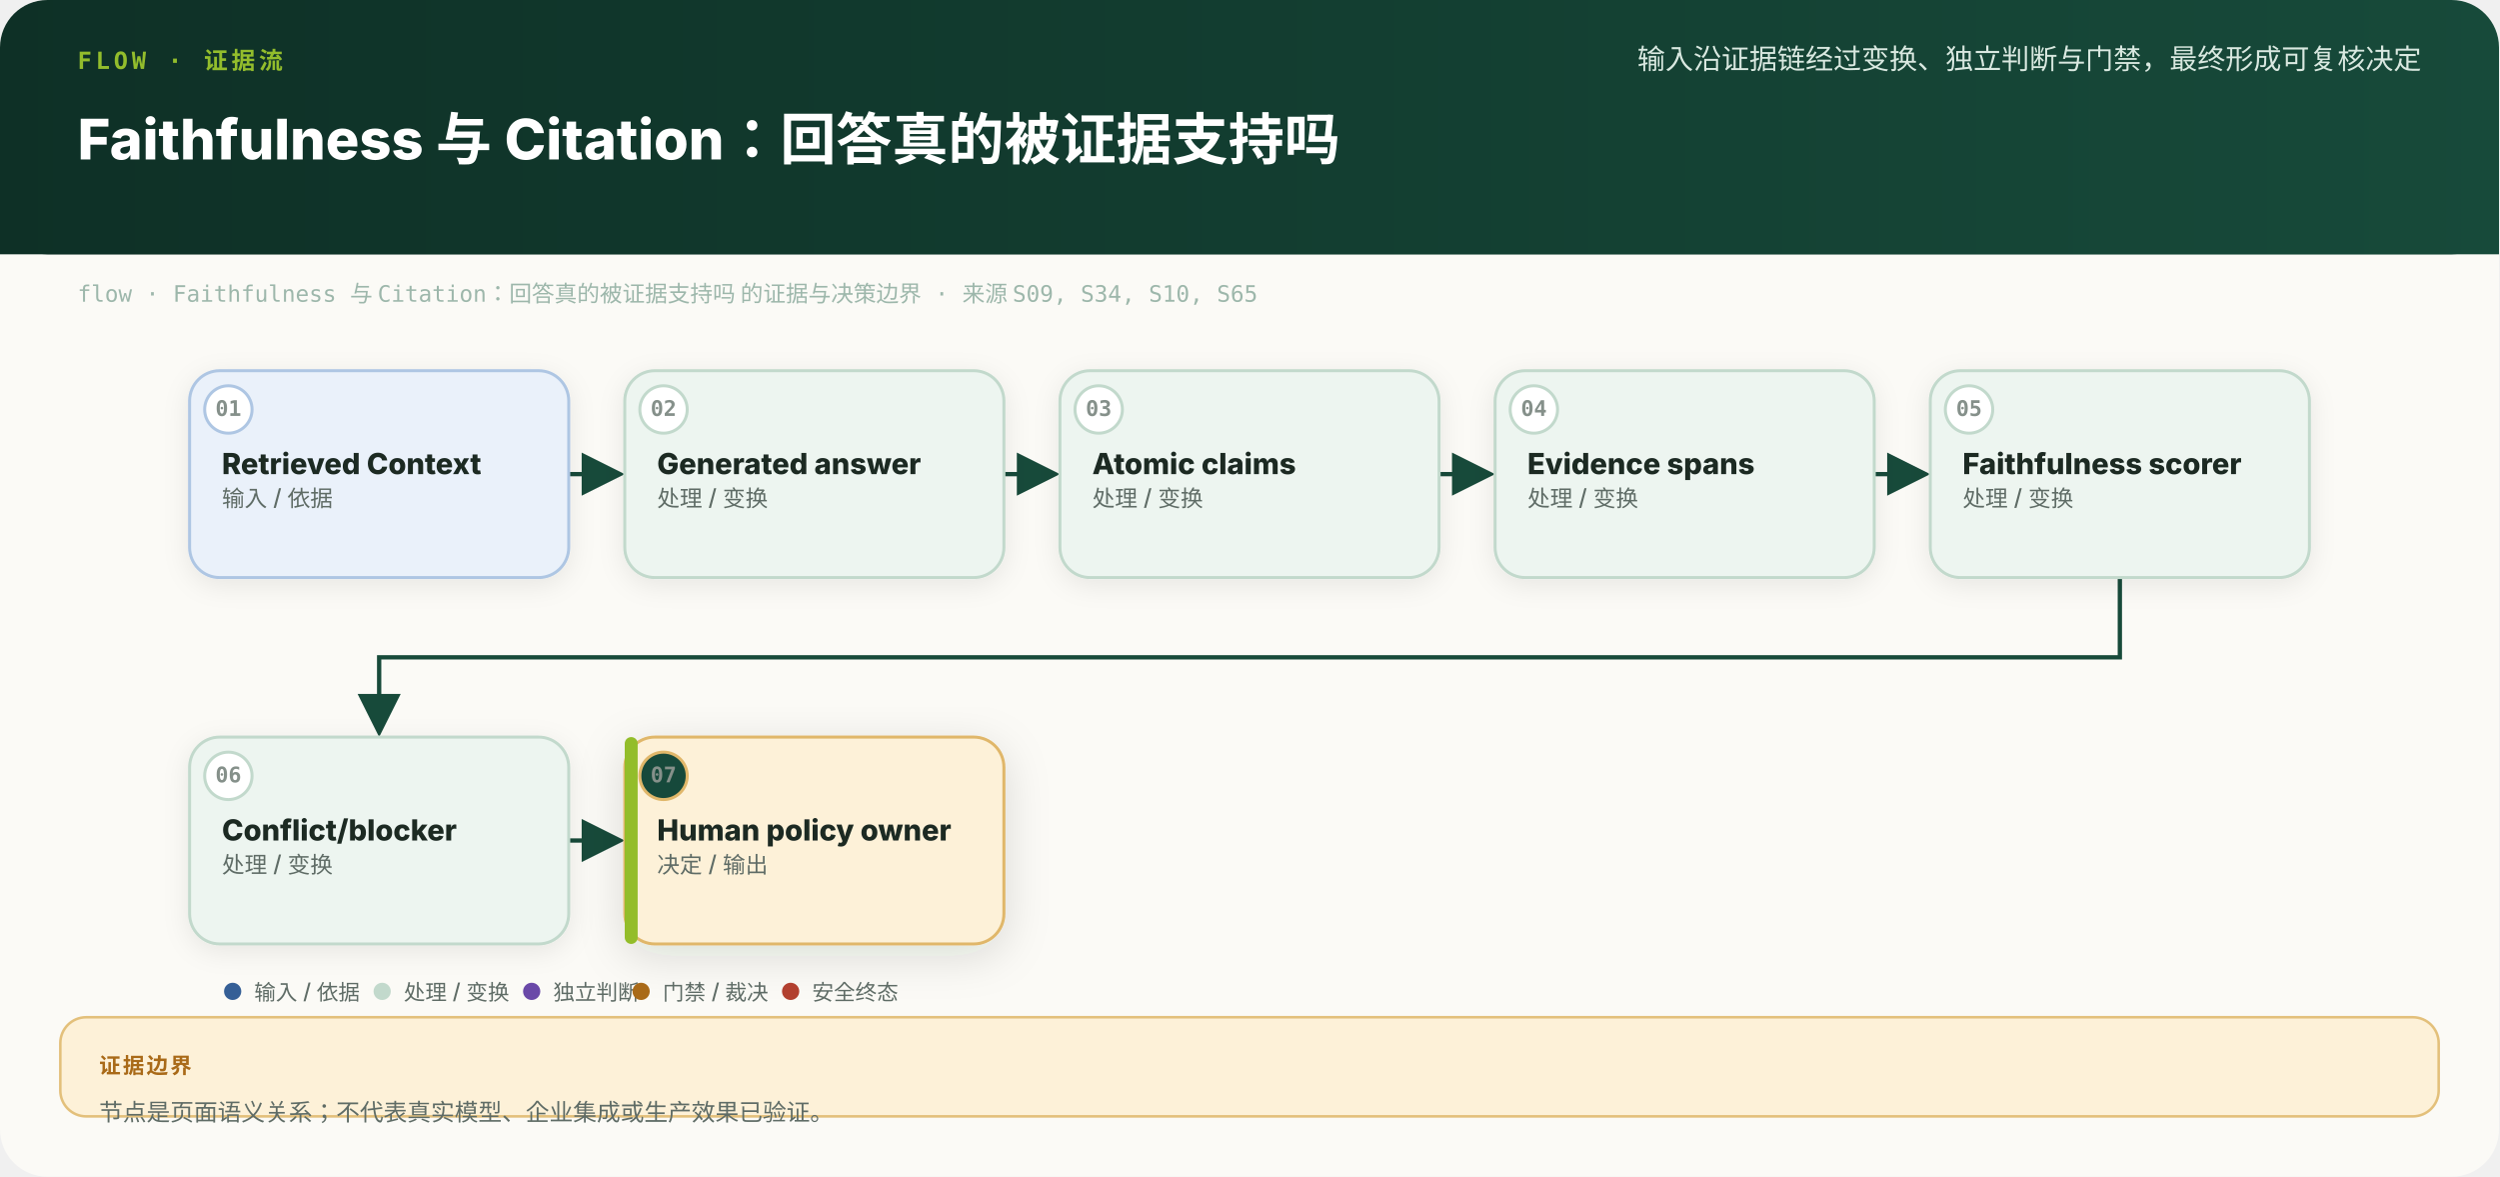
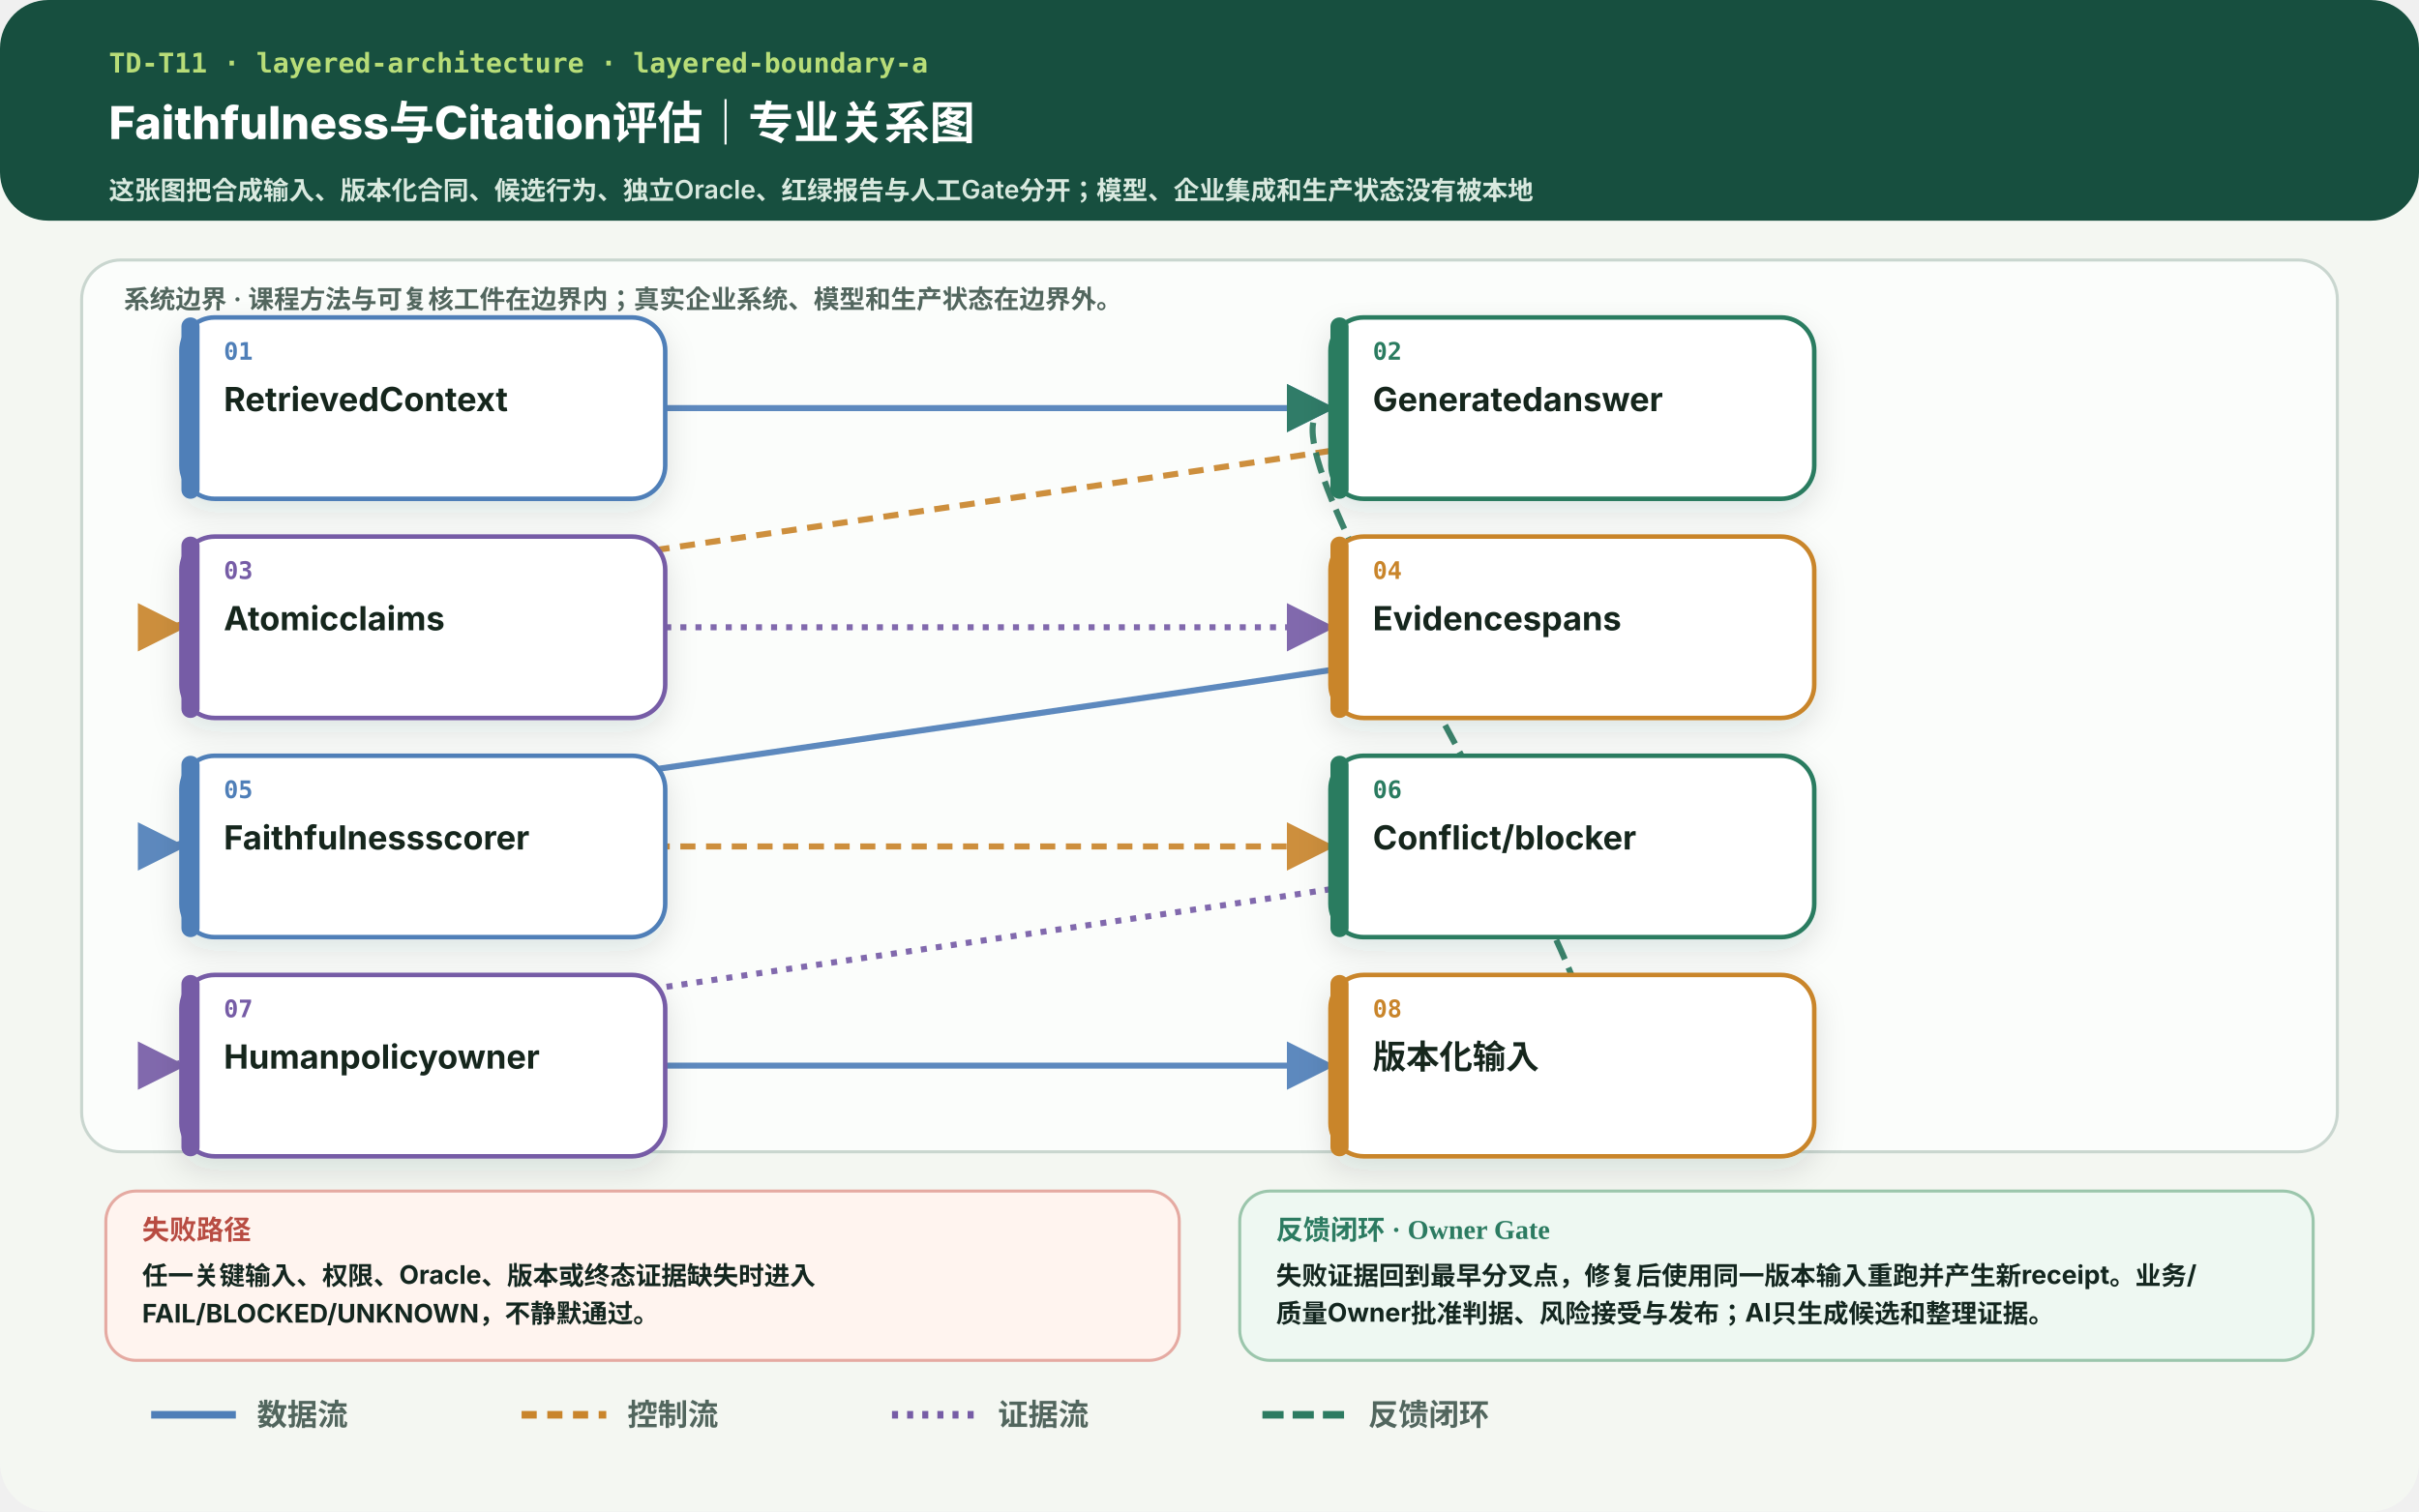
- <svg xmlns="http://www.w3.org/2000/svg" role="img" aria-labelledby="title desc" viewBox="0 0 1160 546" width="1160" height="546">
-   <linearGradient id="ds-header-grad" x1="0" y1="0" x2="1" y2="0">
-     <stop offset="0" stop-color="#0e3026" />
-     <stop offset="1" stop-color="#174a3a" />
-   </linearGradient>
+ <svg xmlns="http://www.w3.org/2000/svg" role="img" aria-labelledby="title desc" viewBox="0 0 1600 1000" width="1600" height="1000">
  <defs>
-     <filter id="ds-soft" x="-20%" y="-20%" width="140%" height="150%">
-       <feDropShadow dx="0" dy="3" stdDeviation="6" flood-color="#0e3026" flood-opacity="0.08" />
+     <filter id="shadow" x="-15%" y="-15%" width="130%" height="140%">
+       <feDropShadow dx="0" dy="8" stdDeviation="10" flood-color="#173f32" flood-opacity="0.12" />
    </filter>
-     <filter id="ds-strong" x="-20%" y="-20%" width="140%" height="150%">
-       <feDropShadow dx="0" dy="5" stdDeviation="10" flood-color="#0e3026" flood-opacity="0.13" />
-     </filter>
-     <marker id="ds-arw-forest" markerWidth="10" markerHeight="10" refX="8" refY="5" orient="auto">
-       <path d="M0 0 L10 5 L0 10 z" fill="#174a3a" />
+     <marker id="arrow-data" viewBox="0 0 10 10" refX="9" refY="5" markerWidth="8" markerHeight="8" orient="auto-start-reverse">
+       <path d="M 0 0 L 10 5 L 0 10 z" fill="#4f7fb8" />
    </marker>
-     <marker id="ds-arw-amber" markerWidth="10" markerHeight="10" refX="8" refY="5" orient="auto">
-       <path d="M0 0 L10 5 L0 10 z" fill="#a96a18" />
+     <marker id="arrow-control" viewBox="0 0 10 10" refX="9" refY="5" markerWidth="8" markerHeight="8" orient="auto-start-reverse">
+       <path d="M 0 0 L 10 5 L 0 10 z" fill="#c9852c" />
    </marker>
-     <marker id="ds-arw-red" markerWidth="10" markerHeight="10" refX="8" refY="5" orient="auto">
-       <path d="M0 0 L10 5 L0 10 z" fill="#b2402f" />
+     <marker id="arrow-evidence" viewBox="0 0 10 10" refX="9" refY="5" markerWidth="8" markerHeight="8" orient="auto-start-reverse">
+       <path d="M 0 0 L 10 5 L 0 10 z" fill="#765ca6" />
    </marker>
-     <marker id="ds-arw-soft" markerWidth="10" markerHeight="10" refX="8" refY="5" orient="auto">
-       <path d="M0 0 L10 5 L0 10 z" fill="#85908a" />
+     <marker id="arrow-feedback" viewBox="0 0 10 10" refX="9" refY="5" markerWidth="8" markerHeight="8" orient="auto-start-reverse">
+       <path d="M 0 0 L 10 5 L 0 10 z" fill="#2c7b61" />
    </marker>
  </defs>
-   <style>
-     .ds-bg{fill:#fbfaf6}
-     .ds-header{fill:url(#ds-header-grad)}
-     .ds-eyebrow{font:700 11px ui-monospace,SFMono-Regular,Menlo,Consolas,monospace;letter-spacing:.16em;fill:#93bd2c}
-     .ds-title{font:800 26px -apple-system,BlinkMacSystemFont,"Segoe UI","PingFang SC","Hiragino Sans GB","Microsoft YaHei",sans-serif;fill:#ffffff}
-     .ds-subtitle{font:500 13px -apple-system,BlinkMacSystemFont,"Segoe UI","PingFang SC","Hiragino Sans GB","Microsoft YaHei",sans-serif;fill:#d9e8e0}
-     .ds-source{font:500 10.5px ui-monospace,SFMono-Regular,Menlo,Consolas,monospace;fill:#9db7ab}
-     .ds-section{font:800 11px ui-monospace,SFMono-Regular,Menlo,Consolas,monospace;letter-spacing:.12em;fill:#174a3a}
-     .ds-foot{font:500 11px -apple-system,BlinkMacSystemFont,"Segoe UI","PingFang SC","Hiragino Sans GB","Microsoft YaHei",sans-serif;fill:#5f6c66}
-     .ds-footbadge{font:800 10px ui-monospace,SFMono-Regular,Menlo,Consolas,monospace;letter-spacing:.1em;fill:#a96a18}
-     .ds-node rect{stroke-width:1.4}
-     .ds-node-title{font:800 13.5px -apple-system,BlinkMacSystemFont,"Segoe UI","PingFang SC","Hiragino Sans GB","Microsoft YaHei",sans-serif;fill:#1c2924}
-     .ds-node-detail{font:500 10.5px -apple-system,BlinkMacSystemFont,"Segoe UI","PingFang SC","Hiragino Sans GB","Microsoft YaHei",sans-serif;fill:#5f6c66}
-     .ds-node-index{font:800 10px ui-monospace,SFMono-Regular,Menlo,Consolas,monospace;fill:#85908a}
-     .ds-edge{fill:none;stroke:#174a3a;stroke-width:2}
-     .ds-edge-label{font:600 9.5px -apple-system,BlinkMacSystemFont,"Segoe UI","PingFang SC","Hiragino Sans GB","Microsoft YaHei",sans-serif;fill:#5f6c66;paint-order:stroke;stroke:#fbfaf6;stroke-width:4px}
-     .ds-legend{font:500 10px -apple-system,BlinkMacSystemFont,"Segoe UI","PingFang SC","Hiragino Sans GB","Microsoft YaHei",sans-serif;fill:#5f6c66}
- </style>
-   <rect class="ds-bg" width="1160" height="546" rx="22" />
-   <rect class="ds-header" x="0" y="0" width="1160" height="118" rx="22" />
-   <rect class="ds-header" x="0" y="96" width="1160" height="22" />
-   <text class="ds-eyebrow" x="36" y="32">FLOW · 证据流</text>
-   <text class="ds-subtitle" x="1124" y="32" text-anchor="end">输入沿证据链经过变换、独立判断与门禁，最终形成可复核决定</text>
-   <text class="ds-title" x="36" y="74">Faithfulness 与 Citation：回答真的被证据支持吗</text>
-   <text class="ds-source" x="36" y="140">flow · Faithfulness 与 Citation：回答真的被证据支持吗 的证据与决策边界 · 来源 S09, S34, S10, S65</text>
-   <path d="M 264 220 L 286 220" fill="none" stroke="#174a3a" stroke-width="2" marker-end="url(#ds-arw-forest)" />
-   <path d="M 466 220 L 488 220" fill="none" stroke="#174a3a" stroke-width="2" marker-end="url(#ds-arw-forest)" />
-   <path d="M 668 220 L 690 220" fill="none" stroke="#174a3a" stroke-width="2" marker-end="url(#ds-arw-forest)" />
-   <path d="M 870 220 L 892 220" fill="none" stroke="#174a3a" stroke-width="2" marker-end="url(#ds-arw-forest)" />
-   <path d="M 984 268 V 305 H 176 V 338" fill="none" stroke="#174a3a" stroke-width="2" marker-end="url(#ds-arw-forest)" />
-   <path d="M 264 390 L 286 390" fill="none" stroke="#174a3a" stroke-width="2" marker-end="url(#ds-arw-forest)" />
-   <g class="ds-node" filter="url(#ds-soft)">
-     <rect x="88" y="172" width="176" height="96" rx="14" fill="#eaf1fa" stroke="#aec6e3" />
-     <circle cx="106" cy="190" r="11" fill="#ffffff" stroke="#aec6e3" stroke-width="1.4" />
-     <text class="ds-node-index" x="106" y="193" text-anchor="middle">01</text>
-     <text class="ds-node-title" x="103" y="220">Retrieved Context</text>
-     <text class="ds-node-detail" x="103" y="235">输入 / 依据</text>
+   <rect width="1600" height="1000" rx="32" fill="#f4f7f2" />
+   <rect x="0" y="0" width="1600" height="146" rx="32" fill="#174f3f" />
+   <text x="72" y="48" font-family="ui-monospace,SFMono-Regular,Menlo,monospace" font-size="18" font-weight="800" fill="#b8dd78">TD-T11 · layered-architecture · layered-boundary-a</text>
+   <text x="72" y="92" text-anchor="start" font-family="-apple-system,BlinkMacSystemFont,'Segoe UI','PingFang SC',sans-serif" font-size="30" font-weight="800" fill="#ffffff">Faithfulness与Citation评估｜专业关系图</text>
+   <text x="72" y="132" text-anchor="start" font-family="-apple-system,BlinkMacSystemFont,'Segoe UI','PingFang SC',sans-serif" font-size="17" font-weight="600" fill="#d9e9df">这张图把合成输入、版本化合同、候选行为、独立Oracle、红绿报告与人工Gate分开；模型、企业集成和生产状态没有被本地</text>
+   <rect x="54" y="172" width="1492" height="590" rx="26" fill="#fbfdfb" stroke="#c9d6cf" stroke-width="2" />
+   <text x="82" y="204" font-size="17" font-weight="800" fill="#52665e">系统边界 · 课程方法与可复核工件在边界内；真实企业系统、模型和生产状态在边界外。</text>
+   <path d="M 280 270 C 355 270, 805 270, 880 270" fill="none" stroke="#4f7fb8" stroke-width="4" stroke-dasharray="" marker-end="url(#arrow-data)" opacity="0.92" />
+   <path d="M 1040 270 C 1115 270, 45 415, 120 415" fill="none" stroke="#c9852c" stroke-width="4" stroke-dasharray="10 7" marker-end="url(#arrow-control)" opacity="0.92" />
+   <path d="M 280 415 C 355 415, 805 415, 880 415" fill="none" stroke="#765ca6" stroke-width="4" stroke-dasharray="4 6" marker-end="url(#arrow-evidence)" opacity="0.92" />
+   <path d="M 1040 415 C 1115 415, 45 560, 120 560" fill="none" stroke="#4f7fb8" stroke-width="4" stroke-dasharray="" marker-end="url(#arrow-data)" opacity="0.92" />
+   <path d="M 280 560 C 355 560, 805 560, 880 560" fill="none" stroke="#c9852c" stroke-width="4" stroke-dasharray="10 7" marker-end="url(#arrow-control)" opacity="0.92" />
+   <path d="M 1040 560 C 1115 560, 45 705, 120 705" fill="none" stroke="#765ca6" stroke-width="4" stroke-dasharray="4 6" marker-end="url(#arrow-evidence)" opacity="0.92" />
+   <path d="M 280 705 C 355 705, 805 705, 880 705" fill="none" stroke="#4f7fb8" stroke-width="4" stroke-dasharray="" marker-end="url(#arrow-data)" opacity="0.92" />
+   <path d="M 1040 705 C 1115 705, 805 270, 880 270" fill="none" stroke="#2c7b61" stroke-width="4" stroke-dasharray="14 6" marker-end="url(#arrow-feedback)" opacity="0.92" />
+   <g filter="url(#shadow)">
+     <rect x="120" y="210" width="320" height="120" rx="22" fill="#ffffff" stroke="#4f7fb8" stroke-width="3" />
+     <rect x="120" y="210" width="12" height="120" rx="6" fill="#4f7fb8" />
+     <text x="148" y="238" font-family="ui-monospace,SFMono-Regular,Menlo,monospace" font-size="16" font-weight="800" fill="#4f7fb8">01</text>
+     <text x="148" y="272" text-anchor="start" font-family="-apple-system,BlinkMacSystemFont,'Segoe UI','PingFang SC',sans-serif" font-size="22" font-weight="700" fill="#13261f">RetrievedContext</text>
  </g>
-   <g class="ds-node" filter="url(#ds-soft)">
-     <rect x="290" y="172" width="176" height="96" rx="14" fill="#edf5f0" stroke="#c2d9cc" />
-     <circle cx="308" cy="190" r="11" fill="#ffffff" stroke="#c2d9cc" stroke-width="1.4" />
-     <text class="ds-node-index" x="308" y="193" text-anchor="middle">02</text>
-     <text class="ds-node-title" x="305" y="220">Generated answer</text>
-     <text class="ds-node-detail" x="305" y="235">处理 / 变换</text>
+   <g filter="url(#shadow)">
+     <rect x="880" y="210" width="320" height="120" rx="22" fill="#ffffff" stroke="#2c7b61" stroke-width="3" />
+     <rect x="880" y="210" width="12" height="120" rx="6" fill="#2c7b61" />
+     <text x="908" y="238" font-family="ui-monospace,SFMono-Regular,Menlo,monospace" font-size="16" font-weight="800" fill="#2c7b61">02</text>
+     <text x="908" y="272" text-anchor="start" font-family="-apple-system,BlinkMacSystemFont,'Segoe UI','PingFang SC',sans-serif" font-size="22" font-weight="700" fill="#13261f">Generatedanswer</text>
  </g>
-   <g class="ds-node" filter="url(#ds-soft)">
-     <rect x="492" y="172" width="176" height="96" rx="14" fill="#edf5f0" stroke="#c2d9cc" />
-     <circle cx="510" cy="190" r="11" fill="#ffffff" stroke="#c2d9cc" stroke-width="1.4" />
-     <text class="ds-node-index" x="510" y="193" text-anchor="middle">03</text>
-     <text class="ds-node-title" x="507" y="220">Atomic claims</text>
-     <text class="ds-node-detail" x="507" y="235">处理 / 变换</text>
+   <g filter="url(#shadow)">
+     <rect x="120" y="355" width="320" height="120" rx="22" fill="#ffffff" stroke="#765ca6" stroke-width="3" />
+     <rect x="120" y="355" width="12" height="120" rx="6" fill="#765ca6" />
+     <text x="148" y="383" font-family="ui-monospace,SFMono-Regular,Menlo,monospace" font-size="16" font-weight="800" fill="#765ca6">03</text>
+     <text x="148" y="417" text-anchor="start" font-family="-apple-system,BlinkMacSystemFont,'Segoe UI','PingFang SC',sans-serif" font-size="22" font-weight="700" fill="#13261f">Atomicclaims</text>
  </g>
-   <g class="ds-node" filter="url(#ds-soft)">
-     <rect x="694" y="172" width="176" height="96" rx="14" fill="#edf5f0" stroke="#c2d9cc" />
-     <circle cx="712" cy="190" r="11" fill="#ffffff" stroke="#c2d9cc" stroke-width="1.4" />
-     <text class="ds-node-index" x="712" y="193" text-anchor="middle">04</text>
-     <text class="ds-node-title" x="709" y="220">Evidence spans</text>
-     <text class="ds-node-detail" x="709" y="235">处理 / 变换</text>
+   <g filter="url(#shadow)">
+     <rect x="880" y="355" width="320" height="120" rx="22" fill="#ffffff" stroke="#c9852c" stroke-width="3" />
+     <rect x="880" y="355" width="12" height="120" rx="6" fill="#c9852c" />
+     <text x="908" y="383" font-family="ui-monospace,SFMono-Regular,Menlo,monospace" font-size="16" font-weight="800" fill="#c9852c">04</text>
+     <text x="908" y="417" text-anchor="start" font-family="-apple-system,BlinkMacSystemFont,'Segoe UI','PingFang SC',sans-serif" font-size="22" font-weight="700" fill="#13261f">Evidencespans</text>
  </g>
-   <g class="ds-node" filter="url(#ds-soft)">
-     <rect x="896" y="172" width="176" height="96" rx="14" fill="#edf5f0" stroke="#c2d9cc" />
-     <circle cx="914" cy="190" r="11" fill="#ffffff" stroke="#c2d9cc" stroke-width="1.4" />
-     <text class="ds-node-index" x="914" y="193" text-anchor="middle">05</text>
-     <text class="ds-node-title" x="911" y="220">Faithfulness scorer</text>
-     <text class="ds-node-detail" x="911" y="235">处理 / 变换</text>
+   <g filter="url(#shadow)">
+     <rect x="120" y="500" width="320" height="120" rx="22" fill="#ffffff" stroke="#4f7fb8" stroke-width="3" />
+     <rect x="120" y="500" width="12" height="120" rx="6" fill="#4f7fb8" />
+     <text x="148" y="528" font-family="ui-monospace,SFMono-Regular,Menlo,monospace" font-size="16" font-weight="800" fill="#4f7fb8">05</text>
+     <text x="148" y="562" text-anchor="start" font-family="-apple-system,BlinkMacSystemFont,'Segoe UI','PingFang SC',sans-serif" font-size="22" font-weight="700" fill="#13261f">Faithfulnessscorer</text>
  </g>
-   <g class="ds-node" filter="url(#ds-soft)">
-     <rect x="88" y="342" width="176" height="96" rx="14" fill="#edf5f0" stroke="#c2d9cc" />
-     <circle cx="106" cy="360" r="11" fill="#ffffff" stroke="#c2d9cc" stroke-width="1.4" />
-     <text class="ds-node-index" x="106" y="363" text-anchor="middle">06</text>
-     <text class="ds-node-title" x="103" y="390">Conflict/blocker</text>
-     <text class="ds-node-detail" x="103" y="405">处理 / 变换</text>
+   <g filter="url(#shadow)">
+     <rect x="880" y="500" width="320" height="120" rx="22" fill="#ffffff" stroke="#2c7b61" stroke-width="3" />
+     <rect x="880" y="500" width="12" height="120" rx="6" fill="#2c7b61" />
+     <text x="908" y="528" font-family="ui-monospace,SFMono-Regular,Menlo,monospace" font-size="16" font-weight="800" fill="#2c7b61">06</text>
+     <text x="908" y="562" text-anchor="start" font-family="-apple-system,BlinkMacSystemFont,'Segoe UI','PingFang SC',sans-serif" font-size="22" font-weight="700" fill="#13261f">Conflict/blocker</text>
  </g>
-   <g class="ds-node" filter="url(#ds-strong)">
-     <rect x="290" y="342" width="176" height="96" rx="14" fill="#fdf1d8" stroke="#e0b76a" stroke-width="2" />
-     <rect x="290" y="342" width="6" height="96" rx="3" fill="#93bd2c" />
-     <circle cx="308" cy="360" r="11" fill="#174a3a" stroke="#e0b76a" stroke-width="1.4" />
-     <text class="ds-node-index" x="308" y="363" text-anchor="middle" fill="#ffffff">07</text>
-     <text class="ds-node-title" x="305" y="390">Human policy owner</text>
-     <text class="ds-node-detail" x="305" y="405">决定 / 输出</text>
+   <g filter="url(#shadow)">
+     <rect x="120" y="645" width="320" height="120" rx="22" fill="#ffffff" stroke="#765ca6" stroke-width="3" />
+     <rect x="120" y="645" width="12" height="120" rx="6" fill="#765ca6" />
+     <text x="148" y="673" font-family="ui-monospace,SFMono-Regular,Menlo,monospace" font-size="16" font-weight="800" fill="#765ca6">07</text>
+     <text x="148" y="707" text-anchor="start" font-family="-apple-system,BlinkMacSystemFont,'Segoe UI','PingFang SC',sans-serif" font-size="22" font-weight="700" fill="#13261f">Humanpolicyowner</text>
  </g>
-   <circle cx="108" cy="460" r="4" fill="#355f96" />
-   <text class="ds-legend" x="118" y="464">输入 / 依据</text>
-   <circle cx="177.4" cy="460" r="4" fill="#c2d9cc" />
-   <text class="ds-legend" x="187.4" y="464">处理 / 变换</text>
-   <circle cx="246.8" cy="460" r="4" fill="#6a49a8" />
-   <text class="ds-legend" x="256.8" y="464">独立判断</text>
-   <circle cx="297.6" cy="460" r="4" fill="#a96a18" />
-   <text class="ds-legend" x="307.6" y="464">门禁 / 裁决</text>
-   <circle cx="367" cy="460" r="4" fill="#b2402f" />
-   <text class="ds-legend" x="377" y="464">安全终态</text>
-   <rect x="28" y="472" width="1104" height="46" rx="12" fill="#fdf1d8" stroke="#e3c07b" stroke-width="1.2" />
-   <text class="ds-footbadge" x="46" y="498">证据边界</text>
-   <text class="ds-foot" x="46" y="520">节点是页面语义关系；不代表真实模型、企业集成或生产效果已验证。</text>
+   <g filter="url(#shadow)">
+     <rect x="880" y="645" width="320" height="120" rx="22" fill="#ffffff" stroke="#c9852c" stroke-width="3" />
+     <rect x="880" y="645" width="12" height="120" rx="6" fill="#c9852c" />
+     <text x="908" y="673" font-family="ui-monospace,SFMono-Regular,Menlo,monospace" font-size="16" font-weight="800" fill="#c9852c">08</text>
+     <text x="908" y="707" text-anchor="start" font-family="-apple-system,BlinkMacSystemFont,'Segoe UI','PingFang SC',sans-serif" font-size="22" font-weight="700" fill="#13261f">版本化输入</text>
+   </g>
+   <g transform="translate(70 788)">
+     <rect width="710" height="112" rx="20" fill="#fff4ef" stroke="#e5aaa2" stroke-width="2" />
+     <text x="24" y="32" font-size="18" font-weight="900" fill="#b84c42">失败路径</text>
+     <text x="24" y="62" text-anchor="start" font-family="-apple-system,BlinkMacSystemFont,'Segoe UI','PingFang SC',sans-serif" font-size="17" font-weight="650" fill="#13261f">任一关键输入、权限、Oracle、版本或终态证据缺失时进入</text>
+     <text x="24" y="87" text-anchor="start" font-family="-apple-system,BlinkMacSystemFont,'Segoe UI','PingFang SC',sans-serif" font-size="17" font-weight="650" fill="#13261f">FAIL/BLOCKED/UNKNOWN，不静默通过。</text>
+   </g>
+   <g transform="translate(820 788)">
+     <rect width="710" height="112" rx="20" fill="#eef8f2" stroke="#9bc6ac" stroke-width="2" />
+     <text x="24" y="32" font-size="18" font-weight="900" fill="#2c7b61">反馈闭环 · Owner Gate</text>
+     <text x="24" y="62" text-anchor="start" font-family="-apple-system,BlinkMacSystemFont,'Segoe UI','PingFang SC',sans-serif" font-size="17" font-weight="650" fill="#13261f">失败证据回到最早分叉点，修复后使用同一版本输入重跑并产生新receipt。业务/</text>
+     <text x="24" y="87" text-anchor="start" font-family="-apple-system,BlinkMacSystemFont,'Segoe UI','PingFang SC',sans-serif" font-size="17" font-weight="650" fill="#13261f">质量Owner批准判据、风险接受与发布；AI只生成候选和整理证据。</text>
+   </g>
+   <g transform="translate(100 936)">
+     <line x1="0" y1="0" x2="56" y2="0" stroke="#4f7fb8" stroke-width="5" stroke-dasharray="" />
+     <text x="70" y="7" font-size="20" font-weight="700" fill="#52665e">数据流</text>
+   </g>
+   <g transform="translate(345 936)">
+     <line x1="0" y1="0" x2="56" y2="0" stroke="#c9852c" stroke-width="5" stroke-dasharray="10 7" />
+     <text x="70" y="7" font-size="20" font-weight="700" fill="#52665e">控制流</text>
+   </g>
+   <g transform="translate(590 936)">
+     <line x1="0" y1="0" x2="56" y2="0" stroke="#765ca6" stroke-width="5" stroke-dasharray="4 6" />
+     <text x="70" y="7" font-size="20" font-weight="700" fill="#52665e">证据流</text>
+   </g>
+   <g transform="translate(835 936)">
+     <line x1="0" y1="0" x2="56" y2="0" stroke="#2c7b61" stroke-width="5" stroke-dasharray="14 6" />
+     <text x="70" y="7" font-size="20" font-weight="700" fill="#52665e">反馈闭环</text>
+   </g>
</svg>
